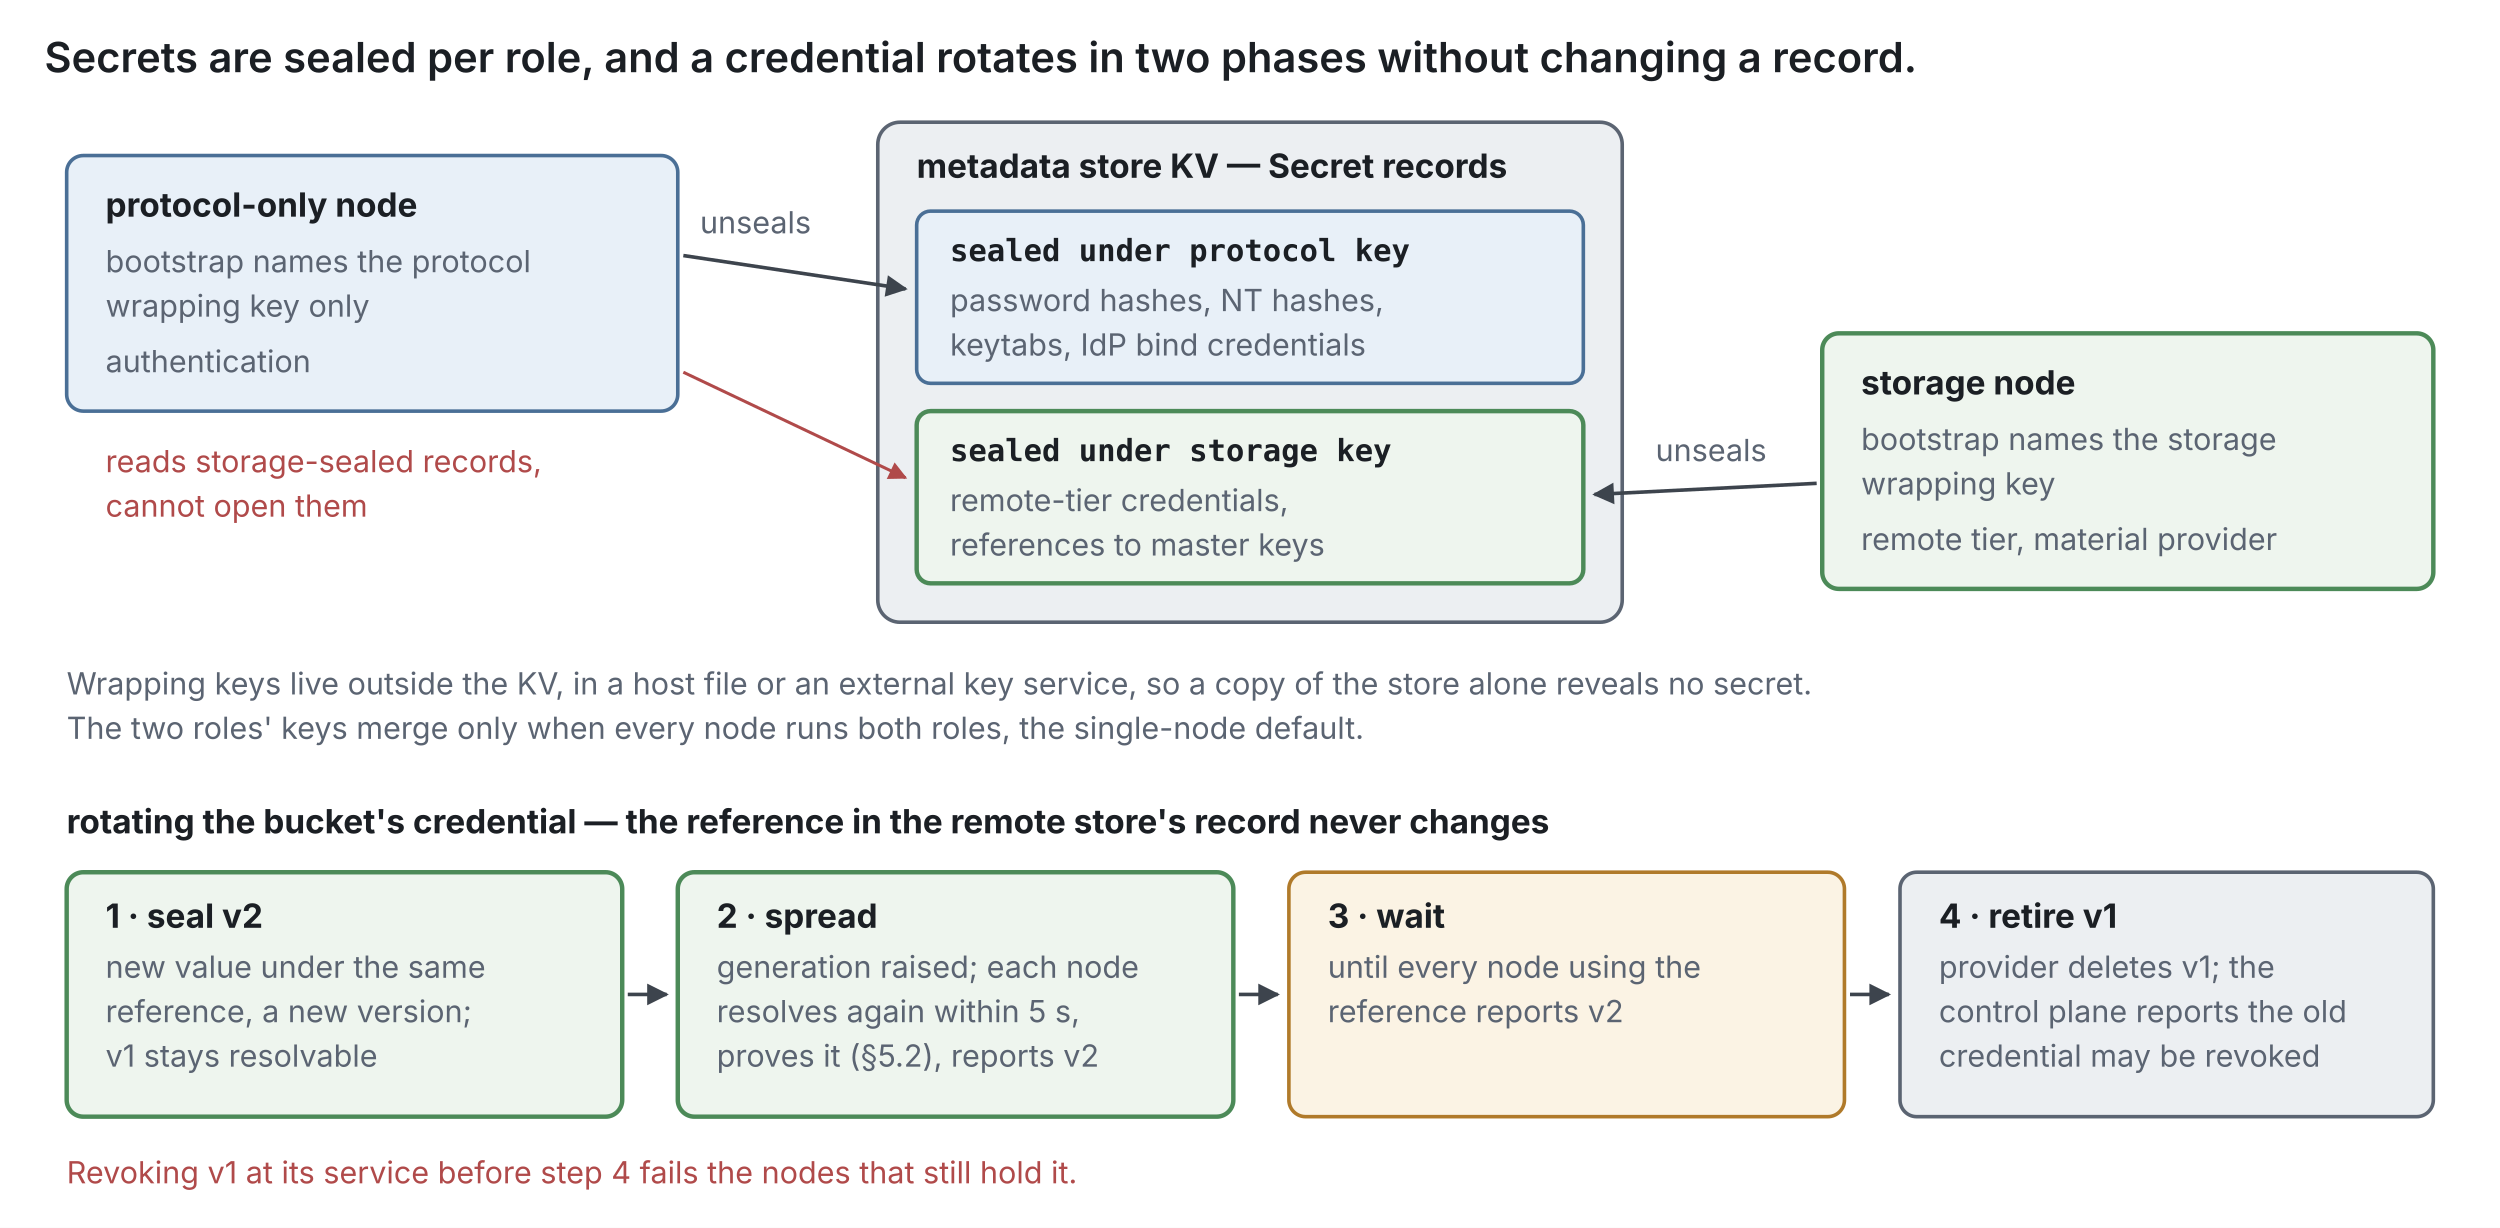
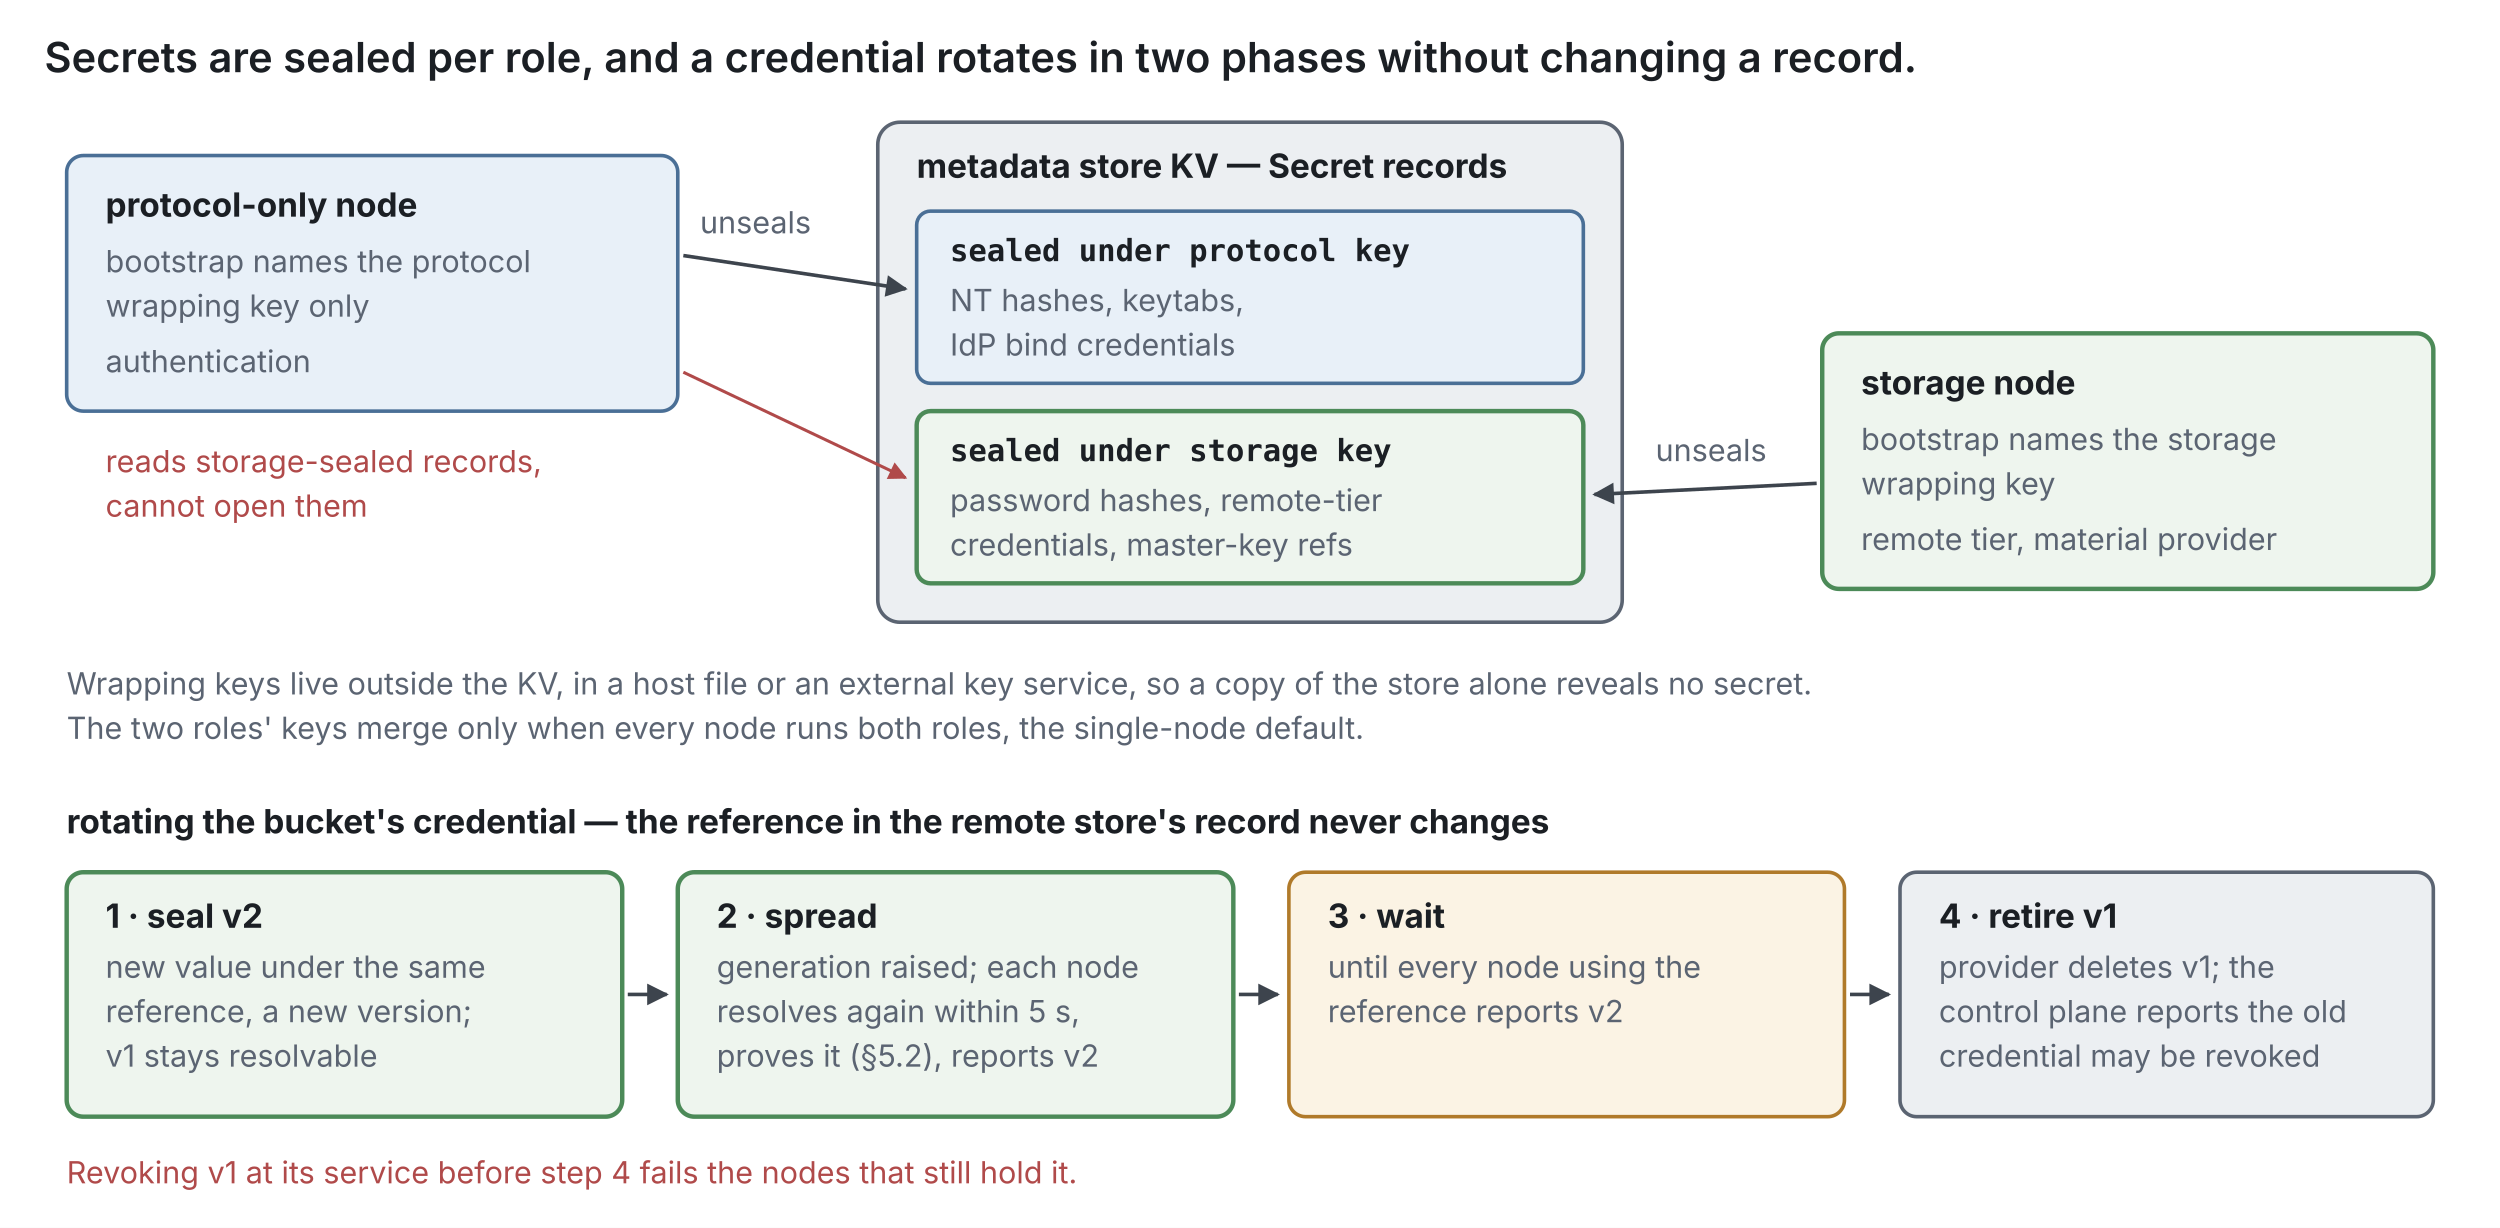
<svg xmlns="http://www.w3.org/2000/svg" viewBox="0 0 900 442" width="900" height="442" font-family="system-ui,-apple-system,Segoe UI,sans-serif">
  <defs>
    <marker id="a" viewBox="0 0 10 10" refX="9" refY="5" markerWidth="6" markerHeight="6" orient="auto-start-reverse">
      <path d="M0,0 L10,5 L0,10 z" fill="#3d444d" />
    </marker>
    <marker id="r" viewBox="0 0 10 10" refX="9" refY="5" markerWidth="6" markerHeight="6" orient="auto-start-reverse">
      <path d="M0,0 L10,5 L0,10 z" fill="#b04a4a" />
    </marker>
    <style>
      .t{font-size:15px;font-weight:600;fill:#1b1f24}.h{font-size:12px;font-weight:700;fill:#1b1f24}
      .l{font-size:12px;fill:#1b1f24}.s{font-size:11px;fill:#5b6472}.e{font-size:11px;fill:#b04a4a}
      .m{font-family:ui-monospace,SFMono-Regular,Menlo,monospace;font-size:11px;font-weight:600;fill:#1b1f24}
      .pr{fill:#e8f0f8;stroke:#4a6f96;stroke-width:1.3}
      .sv{fill:#eef5ee;stroke:#4c8a58;stroke-width:1.6}
      .st{fill:#eceff2;stroke:#5b6472;stroke-width:1.3}
      .pd{fill:#fbf3e4;stroke:#b07a2a;stroke-width:1.3}
      .rf{fill:#f8eaea;stroke:#b04a4a;stroke-width:1.3}
      .ln{stroke:#3d444d;stroke-width:1.3;fill:none;marker-end:url(#a)}
      .ex{stroke:#b04a4a;stroke-width:1.1;fill:none;marker-end:url(#r)}
      .zone{fill:none;stroke:#9aa3ad;stroke-width:1;stroke-dasharray:4 3}
    </style>
  </defs>
  <rect width="900" height="442" fill="#ffffff" />
  <text x="16" y="26" class="t">Secrets are sealed per role, and a credential rotates in two phases without changing a record.</text>
  <rect x="24" y="56" width="220" height="92" rx="6" class="pr" />
  <text x="38" y="78" class="h">protocol-only node</text>
  <text x="38" y="98" class="s">bootstrap names the protocol</text>
  <text x="38" y="114" class="s">wrapping key only</text>
  <text x="38" y="134" class="s">authentication</text>
  <rect x="316" y="44" width="268" height="180" rx="8" class="st" />
  <text x="330" y="64" class="h">metadata store KV — Secret records</text>
  <rect x="330" y="76" width="240" height="62" rx="5" class="pr" />
  <text x="342" y="94" class="m">sealed under protocol key</text>
-   <text x="342" y="112" class="s">password hashes, NT hashes,</text>
-   <text x="342" y="128" class="s">keytabs, IdP bind credentials</text>
+   <text x="342" y="112" class="s">NT hashes, keytabs,</text>
+   <text x="342" y="128" class="s">IdP bind credentials</text>
  <rect x="330" y="148" width="240" height="62" rx="5" class="sv" />
  <text x="342" y="166" class="m">sealed under storage key</text>
-   <text x="342" y="184" class="s">remote-tier credentials,</text>
-   <text x="342" y="200" class="s">references to master keys</text>
+   <text x="342" y="184" class="s">password hashes, remote-tier</text>
+   <text x="342" y="200" class="s">credentials, master-key refs</text>
  <rect x="656" y="120" width="220" height="92" rx="6" class="sv" />
  <text x="670" y="142" class="h">storage node</text>
  <text x="670" y="162" class="s">bootstrap names the storage</text>
  <text x="670" y="178" class="s">wrapping key</text>
  <text x="670" y="198" class="s">remote tier, material provider</text>
  <path d="M246,92 L326,104" class="ln" />
  <text x="252" y="84" class="s">unseals</text>
  <path d="M246,134 L326,172" class="ex" />
  <text x="38" y="170" class="e">reads storage-sealed records,</text>
  <text x="38" y="186" class="e">cannot open them</text>
  <path d="M654,174 L574,178" class="ln" />
  <text x="596" y="166" class="s">unseals</text>
  <text x="24" y="250" class="s">Wrapping keys live outside the KV, in a host file or an external key service, so a copy of the store alone reveals no secret.</text>
  <text x="24" y="266" class="s">The two roles' keys merge only when every node runs both roles, the single-node default.</text>
  <text x="24" y="300" class="h">rotating the bucket's credential — the reference in the remote store's record never changes</text>
  <rect x="24" y="314" width="200" height="88" rx="6" class="sv" />
  <text x="38" y="334" class="h">1 · seal v2</text>
  <text x="38" y="352" class="s">new value under the same</text>
  <text x="38" y="368" class="s">reference, a new version;</text>
  <text x="38" y="384" class="s">v1 stays resolvable</text>
  <rect x="244" y="314" width="200" height="88" rx="6" class="sv" />
  <text x="258" y="334" class="h">2 · spread</text>
  <text x="258" y="352" class="s">generation raised; each node</text>
  <text x="258" y="368" class="s">resolves again within 5 s,</text>
  <text x="258" y="384" class="s">proves it (§5.2), reports v2</text>
  <rect x="464" y="314" width="200" height="88" rx="6" class="pd" />
  <text x="478" y="334" class="h">3 · wait</text>
  <text x="478" y="352" class="s">until every node using the</text>
  <text x="478" y="368" class="s">reference reports v2</text>
  <rect x="684" y="314" width="192" height="88" rx="6" class="st" />
  <text x="698" y="334" class="h">4 · retire v1</text>
  <text x="698" y="352" class="s">provider deletes v1; the</text>
  <text x="698" y="368" class="s">control plane reports the old</text>
  <text x="698" y="384" class="s">credential may be revoked</text>
  <path d="M226,358 L240,358" class="ln" />
  <path d="M446,358 L460,358" class="ln" />
  <path d="M666,358 L680,358" class="ln" />
  <text x="24" y="426" class="e">Revoking v1 at its service before step 4 fails the nodes that still hold it.</text>
</svg>
